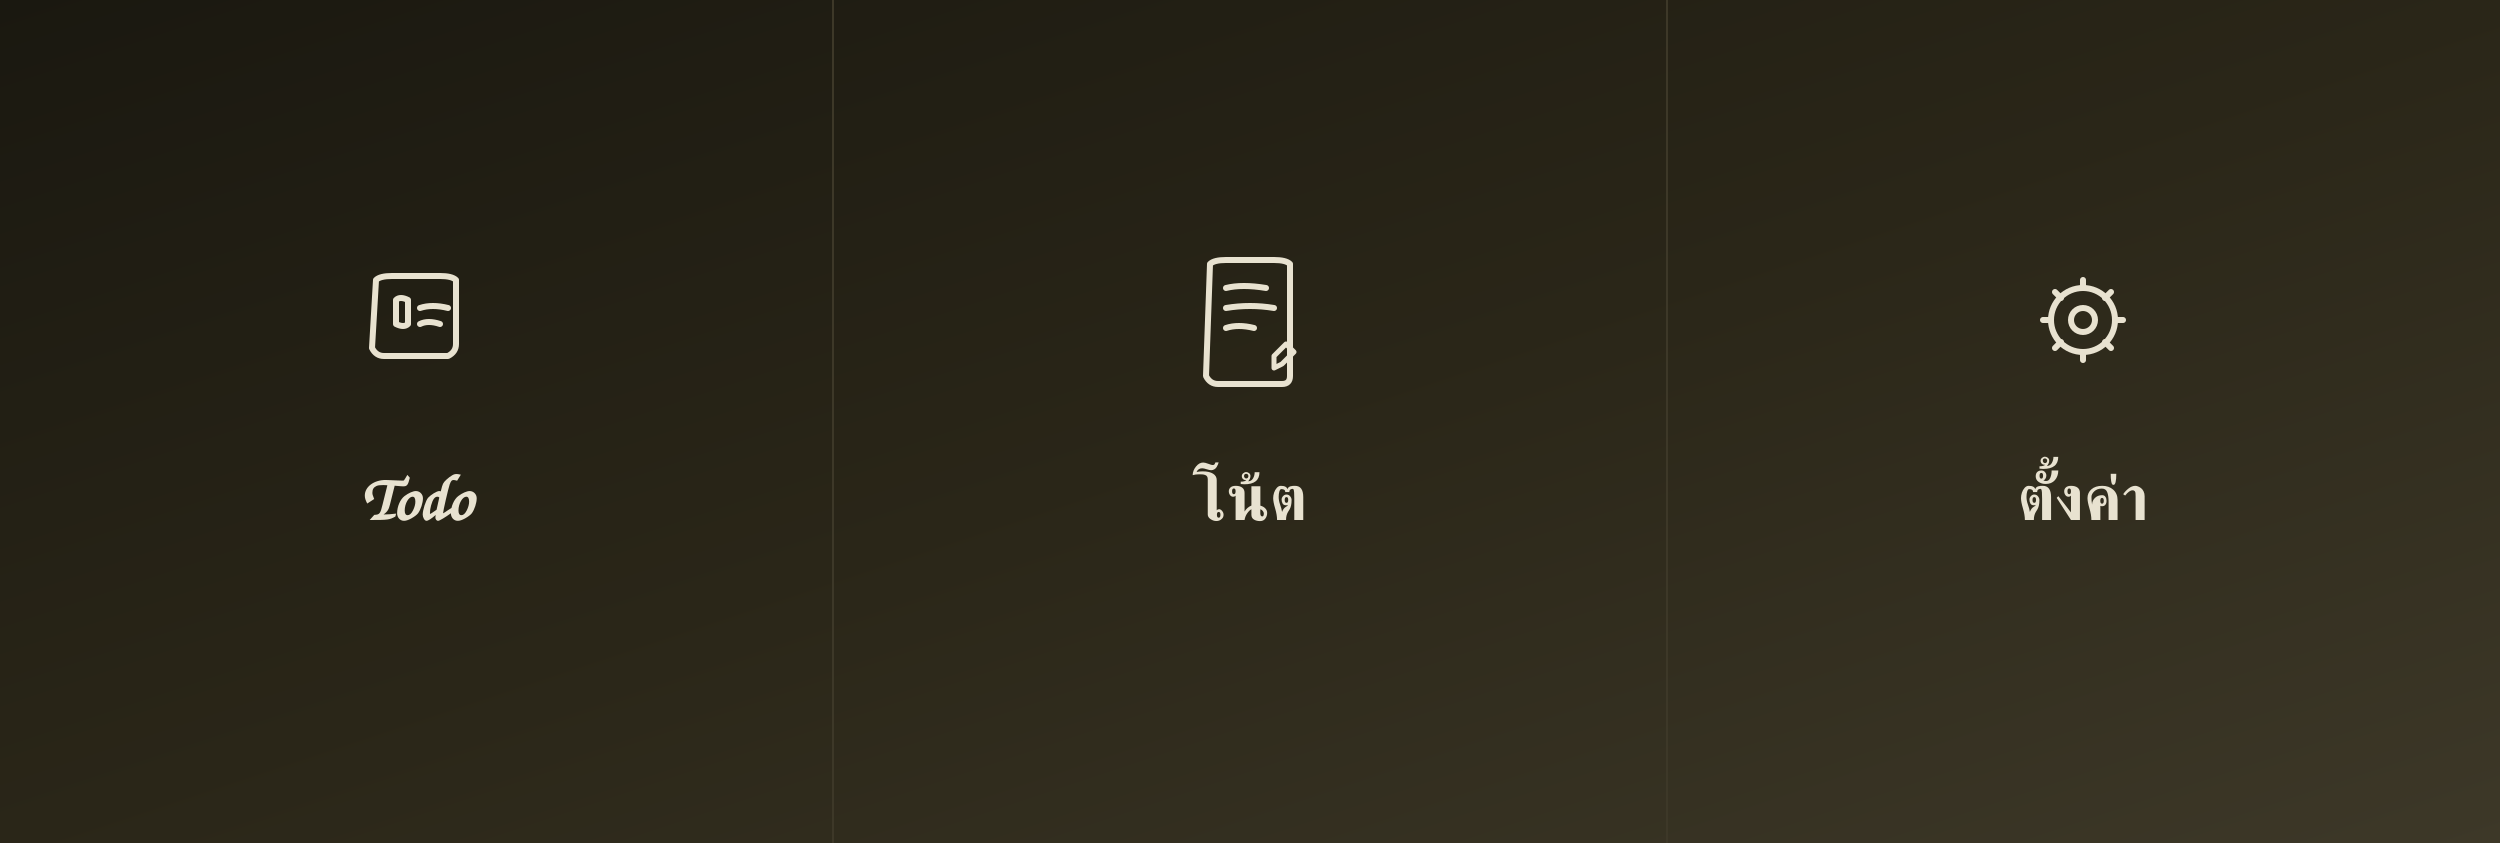
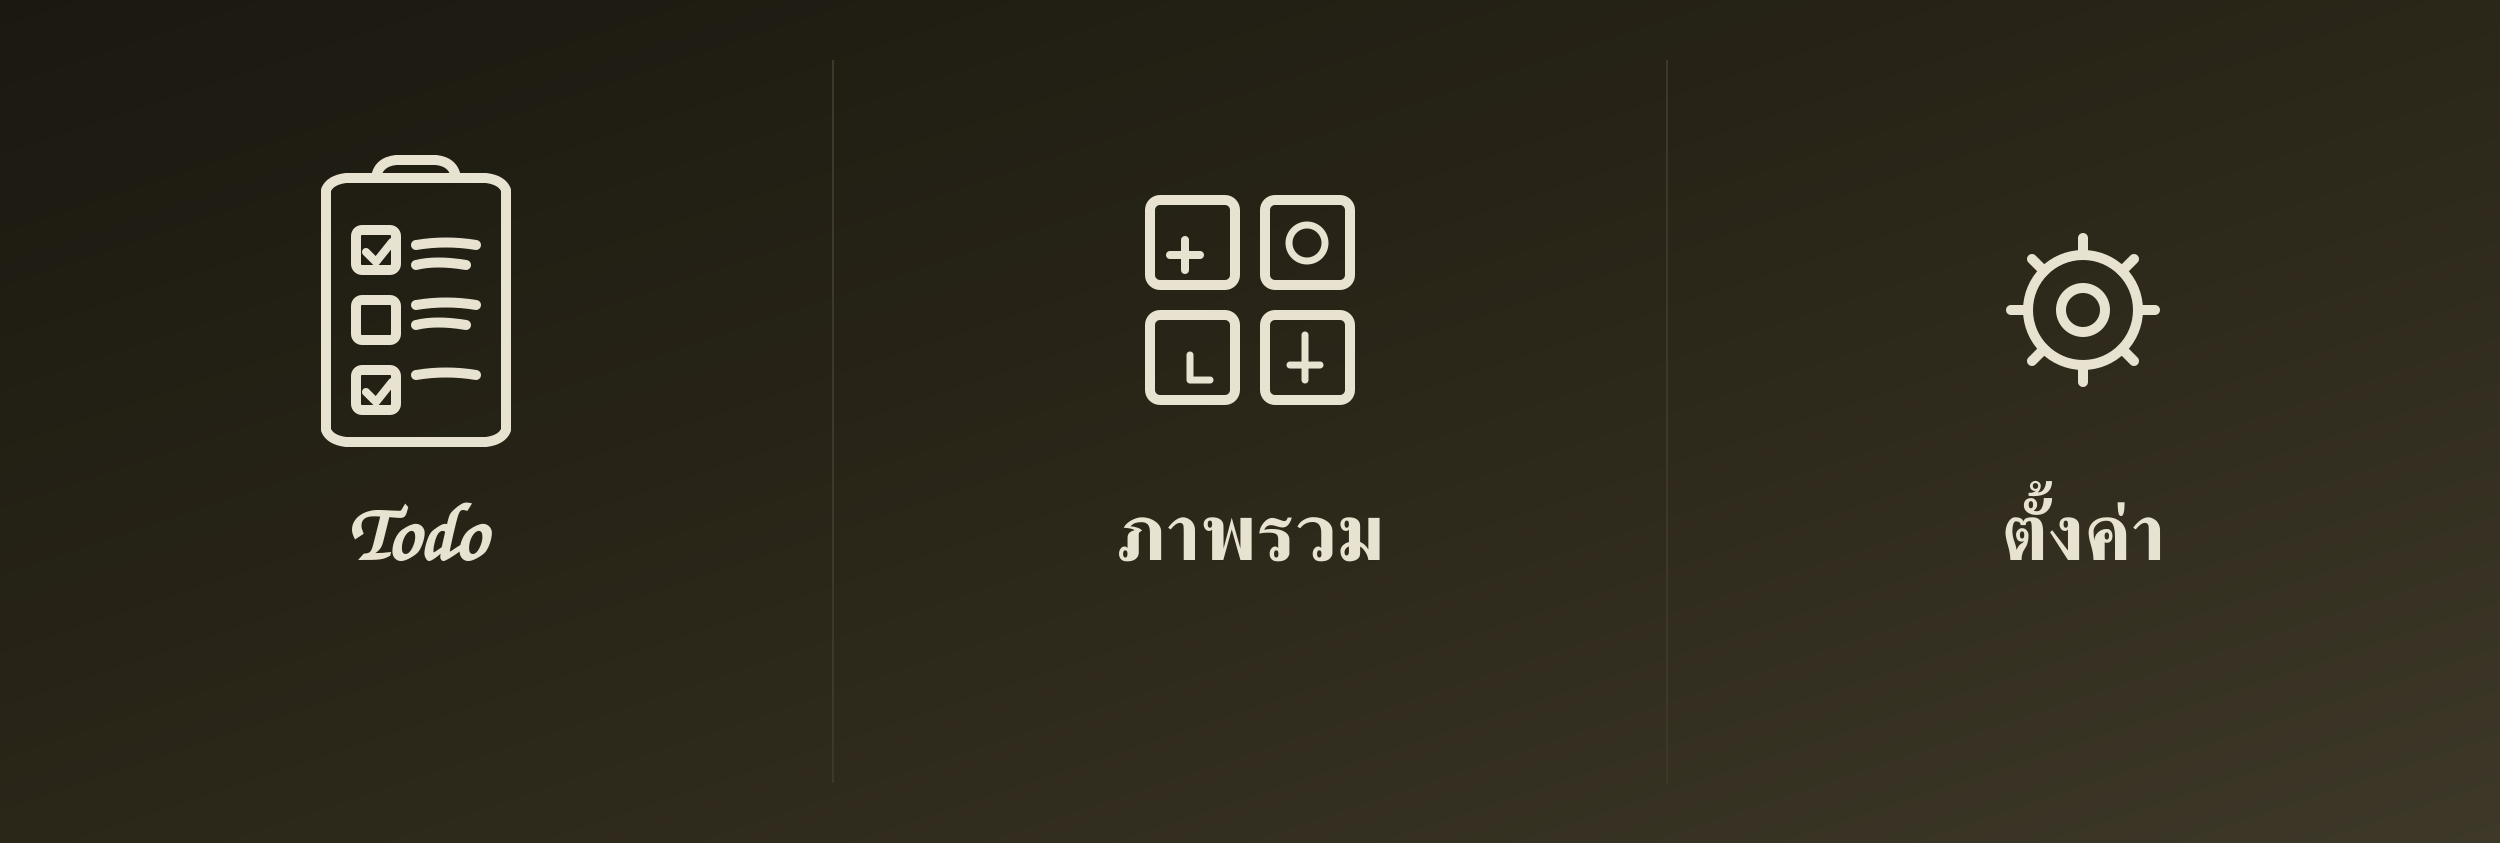
<svg xmlns="http://www.w3.org/2000/svg" viewBox="0 0 2500 843" width="2500" height="843">
  <defs>
    <linearGradient id="bg" x1="0" y1="0" x2="1" y2="1">
      <stop offset="0%" stop-color="#1a1810" />
      <stop offset="50%" stop-color="#2a2618" />
      <stop offset="100%" stop-color="#3d3828" />
    </linearGradient>
  </defs>
  <rect width="2500" height="843" fill="url(#bg)" />
-   <line x1="833" y1="0" x2="833" y2="843" stroke="#3d3828" stroke-width="2" />
-   <line x1="1667" y1="0" x2="1667" y2="843" stroke="#3d3828" stroke-width="2" />
-   <g transform="translate(416,320)">
-     <svg viewBox="0 0 80 80" width="160" height="160" x="-80" y="-80" fill="none" stroke="#e8e2d0" stroke-width="3" stroke-linecap="round" stroke-linejoin="round">
-       <path d="M20 20 Q22 18 28 18 L52 18 Q58 18 60 20 L60 52 Q60 56 56 58 L24 58 Q20 58 18 54 Z" />
-       <path d="M30 30 Q32 28 36 30 L36 42 Q34 44 30 42 Z" />
-       <path d="M42 34 Q48 32 56 34" />
-       <path d="M42 42 Q46 40 52 42" />
-     </svg>
+   <line x1="833" y1="60" x2="833" y2="783" stroke="#3d3828" stroke-width="2" />
+   <line x1="1667" y1="60" x2="1667" y2="783" stroke="#3d3828" stroke-width="2" />
+   <g transform="translate(416,310)" fill="none" stroke="#e8e2d0" stroke-width="10" stroke-linecap="round" stroke-linejoin="round">
+     <path d="M-90 -120 Q-86 -130 -70 -132 L70 -132 Q86 -130 90 -120 L90 120 Q86 130 70 132 L-70 132 Q-86 130 -90 120 Z" />
+     <path d="M-40 -132 Q-38 -148 -20 -150 L20 -150 Q38 -148 40 -132" />
+     <rect x="-60" y="-80" width="40" height="40" rx="6" />
+     <path d="M-50 -58 L-40 -48 L-24 -68" stroke-width="8" />
+     <path d="M0 -65 Q30 -70 60 -65" />
+     <path d="M0 -45 Q20 -50 50 -45" />
+     <rect x="-60" y="-10" width="40" height="40" rx="6" />
+     <path d="M0 -5 Q30 -10 60 -5" />
+     <path d="M0 15 Q20 10 50 15" />
+     <rect x="-60" y="60" width="40" height="40" rx="6" />
+     <path d="M-50 82 L-40 92 L-24 72" stroke-width="8" />
+     <path d="M0 65 Q30 60 60 65" />
  </g>
-   <text x="416" y="520" font-family="'Caveat',cursive" font-size="64" font-weight="700" fill="#e8e2d0" text-anchor="middle">Todo</text>
-   <g transform="translate(1250,320)">
-     <svg viewBox="0 0 80 80" width="160" height="160" x="-80" y="-80" fill="none" stroke="#e8e2d0" stroke-width="3" stroke-linecap="round" stroke-linejoin="round">
-       <path d="M20 12 Q22 10 28 10 L52 10 Q58 10 60 12 L60 68 Q60 72 56 72 L24 72 Q20 72 18 68 Z" />
-       <path d="M28 24 Q36 22 48 24" />
-       <path d="M28 34 Q40 32 52 34" />
-       <path d="M28 44 Q34 42 42 44" />
-       <path d="M52 58 L58 52 L62 56 L56 62 L52 64 Z" stroke-width="2.5" />
-     </svg>
+   <text x="416" y="560" font-family="'Caveat',cursive" font-size="80" font-weight="700" fill="#e8e2d0" text-anchor="middle">Todo</text>
+   <g transform="translate(1250,310)" fill="none" stroke="#e8e2d0" stroke-width="10" stroke-linecap="round" stroke-linejoin="round">
+     <rect x="-100" y="-110" width="85" height="85" rx="10" />
+     <rect x="15" y="-110" width="85" height="85" rx="10" />
+     <rect x="-100" y="5" width="85" height="85" rx="10" />
+     <rect x="15" y="5" width="85" height="85" rx="10" />
+     <path d="M-65 -70 L-65 -40" stroke-width="8" />
+     <path d="M-80 -55 L-50 -55" stroke-width="8" />
+     <circle cx="57" cy="-67" r="18" stroke-width="7" />
+     <path d="M-60 45 L-60 70 L-40 70" stroke-width="7" />
+     <path d="M55 25 L55 70" stroke-width="7" />
+     <path d="M40 55 L70 55" stroke-width="7" />
  </g>
-   <text x="1250" y="520" font-family="'Caveat',cursive" font-size="64" font-weight="700" fill="#e8e2d0" text-anchor="middle">โน้ต</text>
-   <g transform="translate(2083,320)">
-     <svg viewBox="0 0 80 80" width="160" height="160" x="-80" y="-80" fill="none" stroke="#e8e2d0" stroke-width="3" stroke-linecap="round" stroke-linejoin="round">
-       <circle cx="40" cy="40" r="16" />
-       <circle cx="40" cy="40" r="6" />
-       <path d="M40 20 L40 24" />
-       <path d="M40 56 L40 60" />
-       <path d="M20 40 L24 40" />
-       <path d="M56 40 L60 40" />
-       <path d="M26 26 L29 29" />
-       <path d="M51 51 L54 54" />
-       <path d="M54 26 L51 29" />
-       <path d="M29 51 L26 54" />
-     </svg>
+   <text x="1250" y="560" font-family="'Caveat',cursive" font-size="80" font-weight="700" fill="#e8e2d0" text-anchor="middle">ภาพรวม</text>
+   <g transform="translate(2083,310)" fill="none" stroke="#e8e2d0" stroke-width="10" stroke-linecap="round" stroke-linejoin="round">
+     <circle cx="0" cy="0" r="55" />
+     <circle cx="0" cy="0" r="22" />
+     <line x1="0" y1="-72" x2="0" y2="-55" />
+     <line x1="0" y1="55" x2="0" y2="72" />
+     <line x1="-72" y1="0" x2="-55" y2="0" />
+     <line x1="55" y1="0" x2="72" y2="0" />
+     <line x1="-51" y1="-51" x2="-39" y2="-39" />
+     <line x1="39" y1="39" x2="51" y2="51" />
+     <line x1="51" y1="-51" x2="39" y2="-39" />
+     <line x1="-39" y1="39" x2="-51" y2="51" />
  </g>
-   <text x="2083" y="520" font-family="'Caveat',cursive" font-size="64" font-weight="700" fill="#e8e2d0" text-anchor="middle">ตั้งค่า</text>
+   <text x="2083" y="560" font-family="'Caveat',cursive" font-size="80" font-weight="700" fill="#e8e2d0" text-anchor="middle">ตั้งค่า</text>
</svg>
